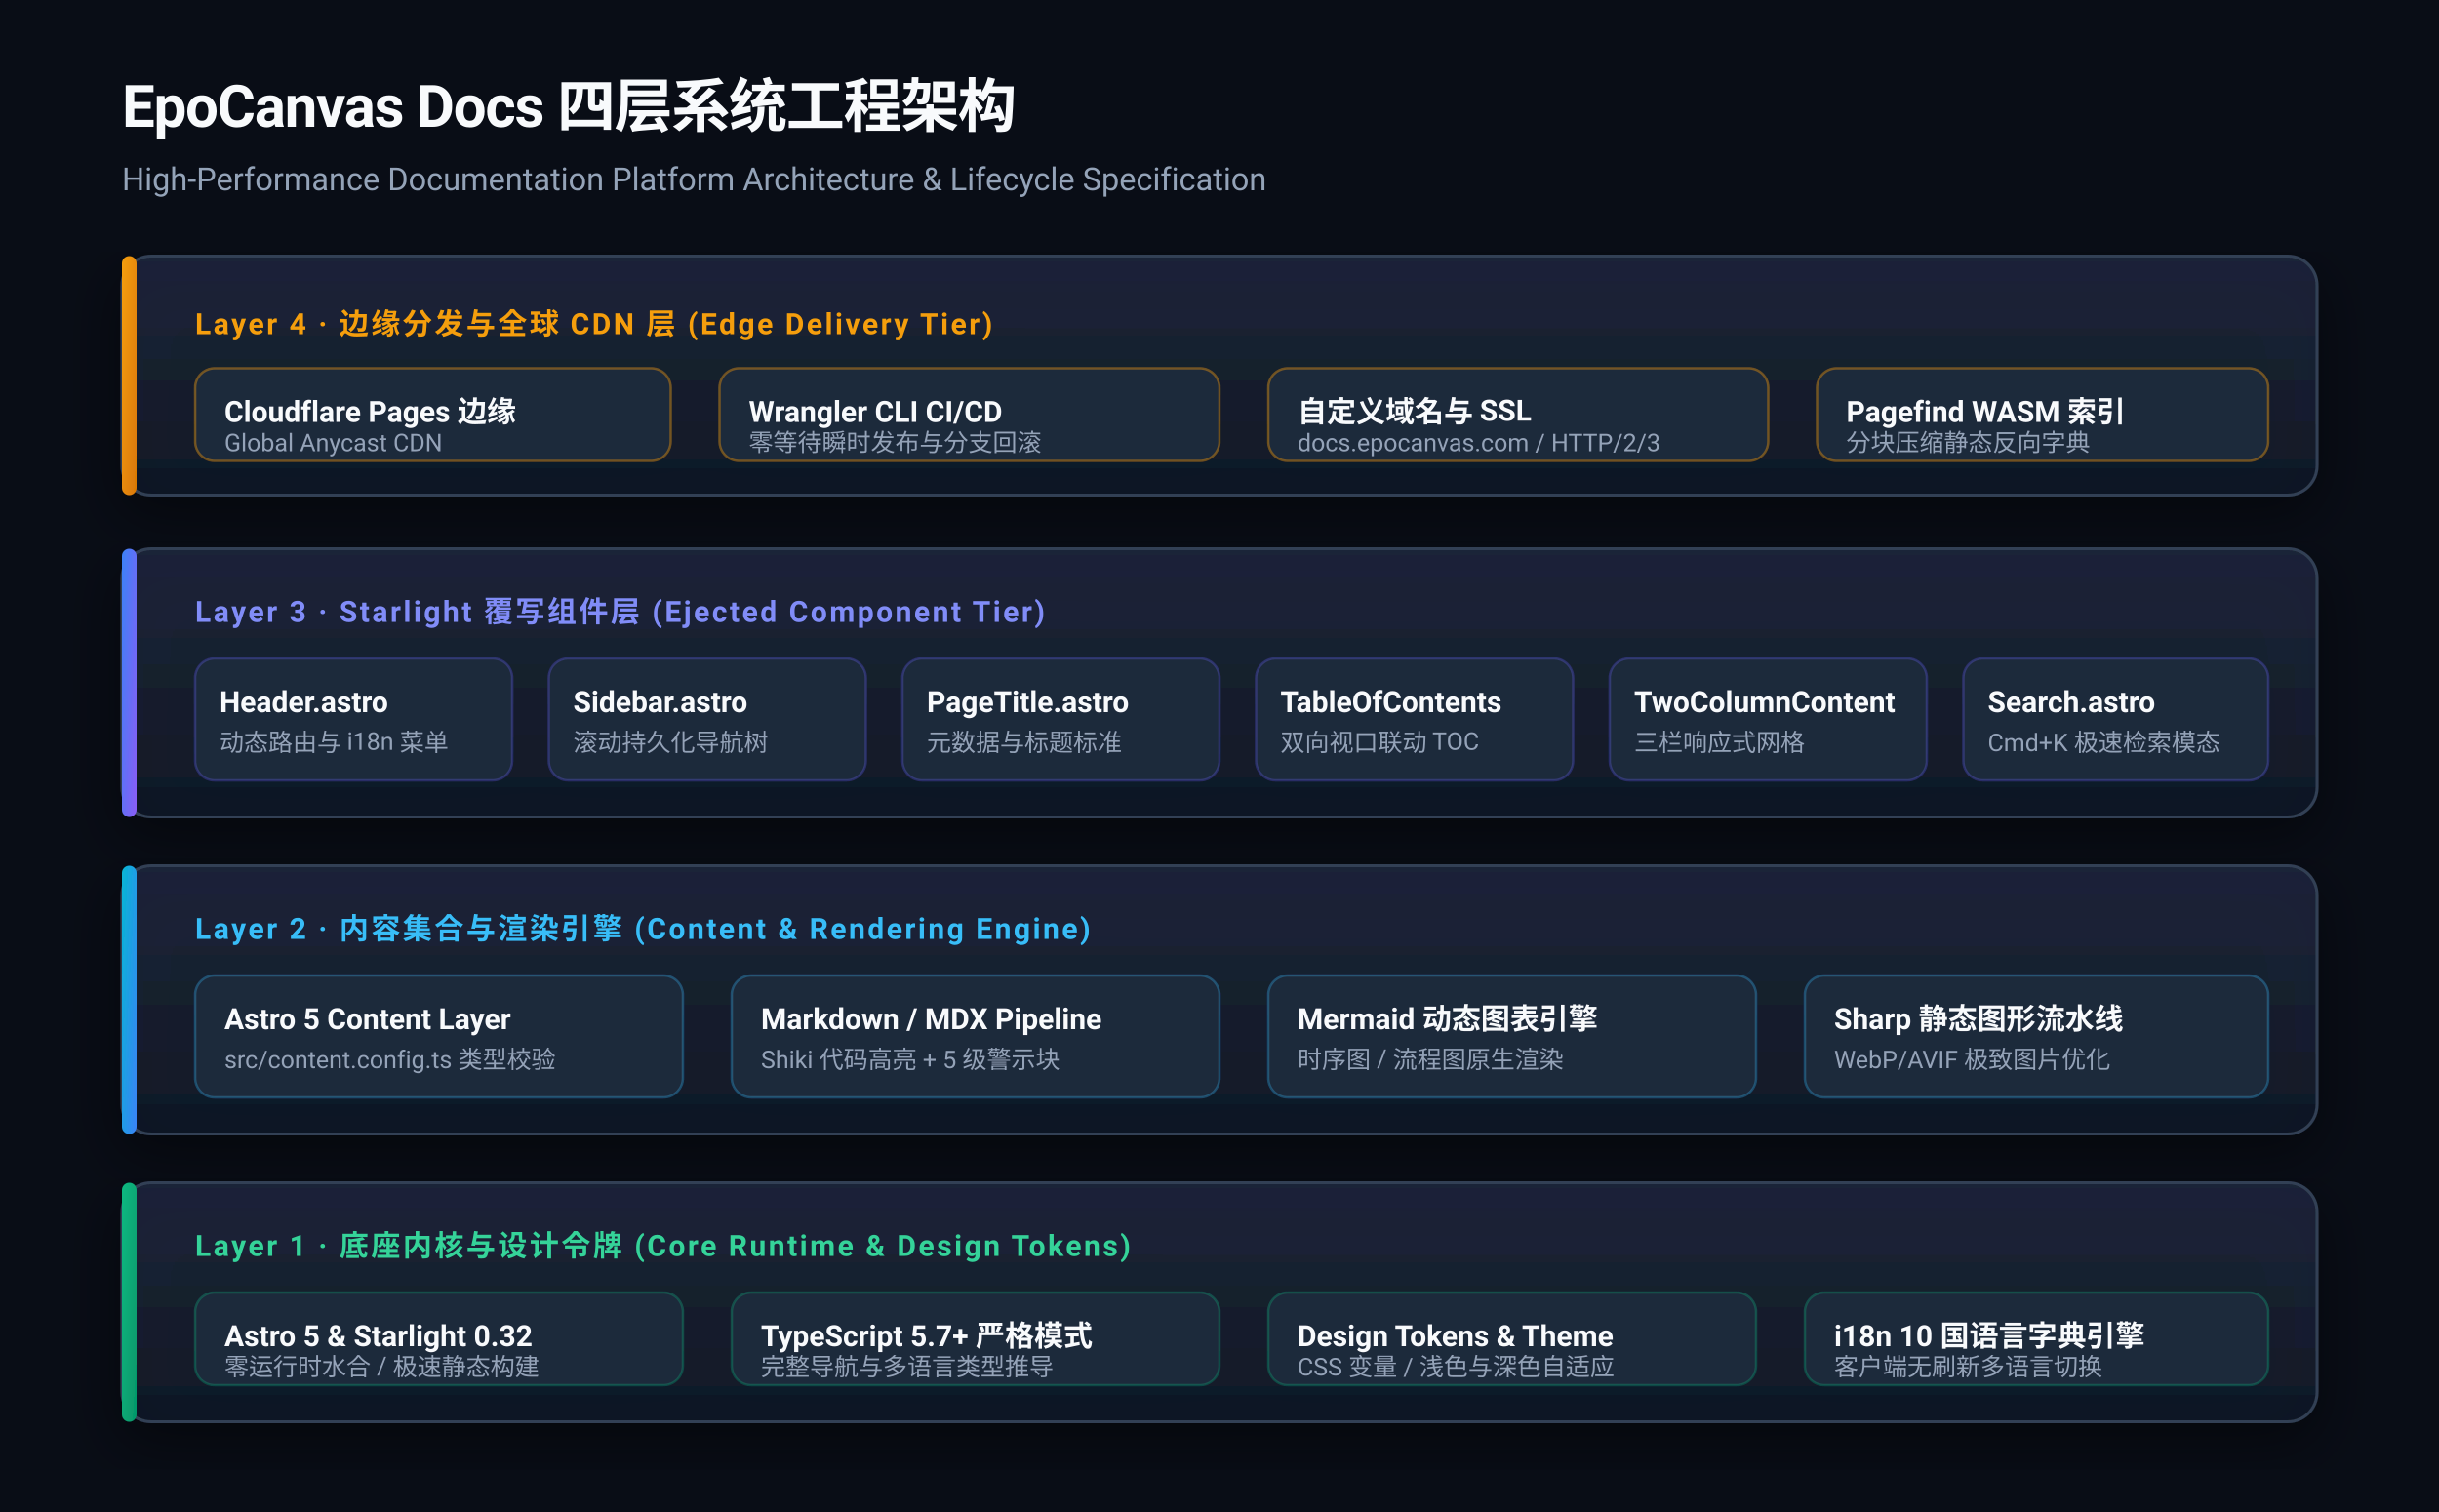
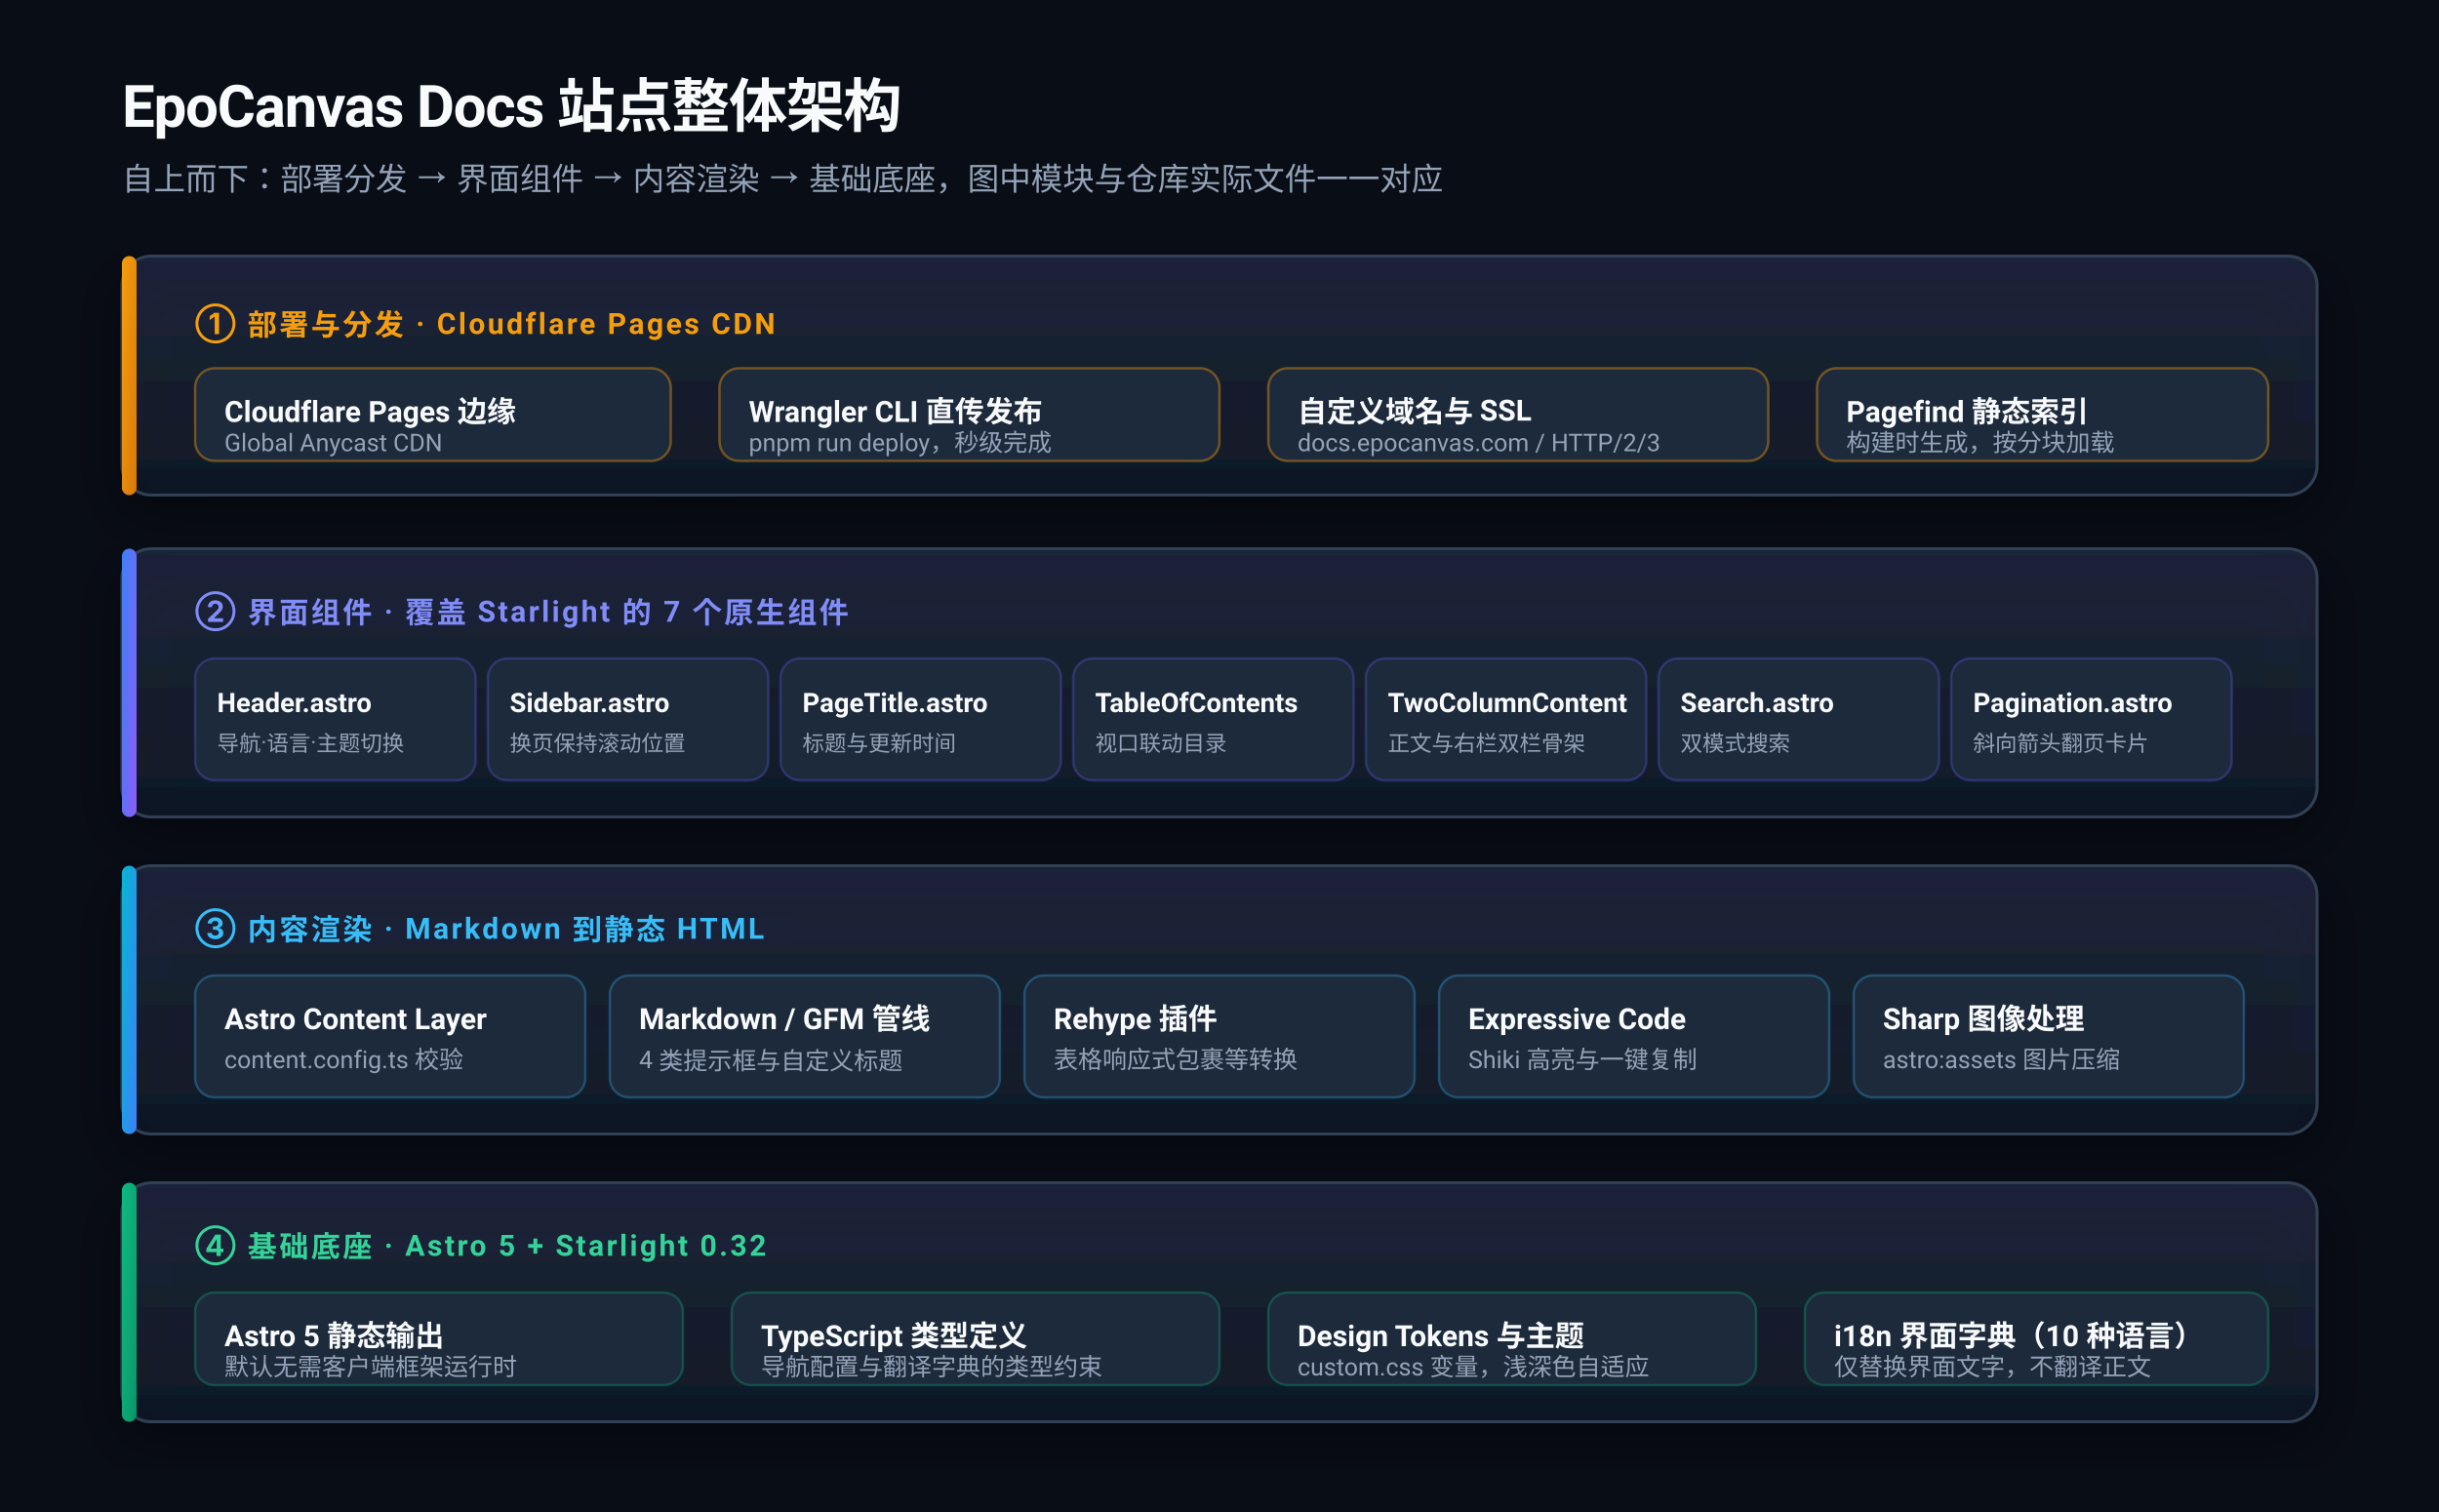
<svg xmlns="http://www.w3.org/2000/svg" viewBox="0 0 1000 620" width="100%" height="100%" style="background:#0b0f19; font-family:-apple-system,BlinkMacSystemFont,'Segoe UI',Roboto,Helvetica,Arial,sans-serif;">
  <defs>
    <linearGradient id="grad-accent" x1="0%" y1="0%" x2="100%" y2="100%">
      <stop offset="0%" stop-color="#3b82f6" />
      <stop offset="100%" stop-color="#8b5cf6" />
    </linearGradient>
    <linearGradient id="grad-teal" x1="0%" y1="0%" x2="100%" y2="100%">
      <stop offset="0%" stop-color="#06b6d4" />
      <stop offset="100%" stop-color="#3b82f6" />
    </linearGradient>
    <linearGradient id="grad-emerald" x1="0%" y1="0%" x2="100%" y2="100%">
      <stop offset="0%" stop-color="#10b981" />
      <stop offset="100%" stop-color="#059669" />
    </linearGradient>
    <linearGradient id="grad-amber" x1="0%" y1="0%" x2="100%" y2="100%">
      <stop offset="0%" stop-color="#f59e0b" />
      <stop offset="100%" stop-color="#d97706" />
    </linearGradient>
    <linearGradient id="card-bg" x1="0%" y1="0%" x2="0%" y2="100%">
      <stop offset="0%" stop-color="#1e293b" stop-opacity="0.9" />
      <stop offset="100%" stop-color="#0f172a" stop-opacity="0.9" />
    </linearGradient>
    <filter id="drop-shadow" x="-10%" y="-10%" width="130%" height="130%">
      <feDropShadow dx="0" dy="8" stdDeviation="12" flood-color="#000000" flood-opacity="0.5" />
    </filter>
  </defs>
  <rect x="0" y="0" width="1000" height="620" fill="#090d16" />
-   <text x="50" y="52" fill="#f8fafc" font-size="24" font-weight="700" letter-spacing="-0.5">EpoCanvas Docs 四层系统工程架构</text>
-   <text x="50" y="78" fill="#94a3b8" font-size="13">High-Performance Documentation Platform Architecture &amp; Lifecycle Specification</text>
+   <text x="50" y="52" fill="#f8fafc" font-size="24" font-weight="700" letter-spacing="-0.5">EpoCanvas Docs 站点整体架构</text>
+   <text x="50" y="78" fill="#94a3b8" font-size="13">自上而下：部署分发 → 界面组件 → 内容渲染 → 基础底座，图中模块与仓库实际文件一一对应</text>
  <g transform="translate(50, 105)" filter="url(#drop-shadow)">
    <rect width="900" height="98" rx="12" fill="url(#card-bg)" stroke="#334155" stroke-width="1.2" />
    <rect x="0" y="0" width="6" height="98" rx="3" fill="url(#grad-amber)" />
-     <text x="30" y="32" fill="#f59e0b" font-size="12" font-weight="700" text-transform="uppercase" letter-spacing="1">Layer 4 · 边缘分发与全球 CDN 层 (Edge Delivery Tier)</text>
+     <text x="30" y="32" fill="#f59e0b" font-size="12" font-weight="700" text-transform="uppercase" letter-spacing="1">① 部署与分发 · Cloudflare Pages CDN</text>
    <rect x="30" y="46" width="195" height="38" rx="8" fill="#1e293b" stroke="#f59e0b" stroke-opacity="0.4" stroke-width="1" />
    <text x="42" y="68" fill="#f8fafc" font-size="12" font-weight="600">Cloudflare Pages 边缘</text>
    <text x="42" y="80" fill="#94a3b8" font-size="10">Global Anycast CDN</text>
    <rect x="245" y="46" width="205" height="38" rx="8" fill="#1e293b" stroke="#f59e0b" stroke-opacity="0.4" stroke-width="1" />
-     <text x="257" y="68" fill="#f8fafc" font-size="12" font-weight="600">Wrangler CLI CI/CD</text>
-     <text x="257" y="80" fill="#94a3b8" font-size="10">零等待瞬时发布与分支回滚</text>
+     <text x="257" y="68" fill="#f8fafc" font-size="12" font-weight="600">Wrangler CLI 直传发布</text>
+     <text x="257" y="80" fill="#94a3b8" font-size="10">pnpm run deploy，秒级完成</text>
    <rect x="470" y="46" width="205" height="38" rx="8" fill="#1e293b" stroke="#f59e0b" stroke-opacity="0.4" stroke-width="1" />
    <text x="482" y="68" fill="#f8fafc" font-size="12" font-weight="600">自定义域名与 SSL</text>
    <text x="482" y="80" fill="#94a3b8" font-size="10">docs.epocanvas.com / HTTP/2/3</text>
    <rect x="695" y="46" width="185" height="38" rx="8" fill="#1e293b" stroke="#f59e0b" stroke-opacity="0.4" stroke-width="1" />
-     <text x="707" y="68" fill="#f8fafc" font-size="12" font-weight="600">Pagefind WASM 索引</text>
-     <text x="707" y="80" fill="#94a3b8" font-size="10">分块压缩静态反向字典</text>
+     <text x="707" y="68" fill="#f8fafc" font-size="12" font-weight="600">Pagefind 静态索引</text>
+     <text x="707" y="80" fill="#94a3b8" font-size="10">构建时生成，按分块加载</text>
  </g>
  <g transform="translate(50, 225)" filter="url(#drop-shadow)">
    <rect width="900" height="110" rx="12" fill="url(#card-bg)" stroke="#334155" stroke-width="1.2" />
    <rect x="0" y="0" width="6" height="110" rx="3" fill="url(#grad-accent)" />
-     <text x="30" y="30" fill="#818cf8" font-size="12" font-weight="700" text-transform="uppercase" letter-spacing="1">Layer 3 · Starlight 覆写组件层 (Ejected Component Tier)</text>
-     <rect x="30" y="45" width="130" height="50" rx="8" fill="#1e293b" stroke="#6366f1" stroke-opacity="0.3" stroke-width="1" />
-     <text x="40" y="67" fill="#f8fafc" font-size="12" font-weight="600">Header.astro</text>
-     <text x="40" y="83" fill="#94a3b8" font-size="10">动态路由与 i18n 菜单</text>
-     <rect x="175" y="45" width="130" height="50" rx="8" fill="#1e293b" stroke="#6366f1" stroke-opacity="0.3" stroke-width="1" />
-     <text x="185" y="67" fill="#f8fafc" font-size="12" font-weight="600">Sidebar.astro</text>
-     <text x="185" y="83" fill="#94a3b8" font-size="10">滚动持久化导航树</text>
-     <rect x="320" y="45" width="130" height="50" rx="8" fill="#1e293b" stroke="#6366f1" stroke-opacity="0.3" stroke-width="1" />
-     <text x="330" y="67" fill="#f8fafc" font-size="12" font-weight="600">PageTitle.astro</text>
-     <text x="330" y="83" fill="#94a3b8" font-size="10">元数据与标题标准</text>
-     <rect x="465" y="45" width="130" height="50" rx="8" fill="#1e293b" stroke="#6366f1" stroke-opacity="0.3" stroke-width="1" />
-     <text x="475" y="67" fill="#f8fafc" font-size="12" font-weight="600">TableOfContents</text>
-     <text x="475" y="83" fill="#94a3b8" font-size="10">双向视口联动 TOC</text>
-     <rect x="610" y="45" width="130" height="50" rx="8" fill="#1e293b" stroke="#6366f1" stroke-opacity="0.3" stroke-width="1" />
-     <text x="620" y="67" fill="#f8fafc" font-size="12" font-weight="600">TwoColumnContent</text>
-     <text x="620" y="83" fill="#94a3b8" font-size="10">三栏响应式网格</text>
-     <rect x="755" y="45" width="125" height="50" rx="8" fill="#1e293b" stroke="#6366f1" stroke-opacity="0.3" stroke-width="1" />
-     <text x="765" y="67" fill="#f8fafc" font-size="12" font-weight="600">Search.astro</text>
-     <text x="765" y="83" fill="#94a3b8" font-size="10">Cmd+K 极速检索模态</text>
+     <text x="30" y="30" fill="#818cf8" font-size="12" font-weight="700" text-transform="uppercase" letter-spacing="1">② 界面组件 · 覆盖 Starlight 的 7 个原生组件</text>
+     <rect x="30" y="45" width="115" height="50" rx="8" fill="#1e293b" stroke="#6366f1" stroke-opacity="0.3" stroke-width="1" />
+     <text x="39" y="67" fill="#f8fafc" font-size="11" font-weight="600">Header.astro</text>
+     <text x="39" y="83" fill="#94a3b8" font-size="9">导航·语言·主题切换</text>
+     <rect x="150" y="45" width="115" height="50" rx="8" fill="#1e293b" stroke="#6366f1" stroke-opacity="0.3" stroke-width="1" />
+     <text x="159" y="67" fill="#f8fafc" font-size="11" font-weight="600">Sidebar.astro</text>
+     <text x="159" y="83" fill="#94a3b8" font-size="9">换页保持滚动位置</text>
+     <rect x="270" y="45" width="115" height="50" rx="8" fill="#1e293b" stroke="#6366f1" stroke-opacity="0.3" stroke-width="1" />
+     <text x="279" y="67" fill="#f8fafc" font-size="11" font-weight="600">PageTitle.astro</text>
+     <text x="279" y="83" fill="#94a3b8" font-size="9">标题与更新时间</text>
+     <rect x="390" y="45" width="115" height="50" rx="8" fill="#1e293b" stroke="#6366f1" stroke-opacity="0.3" stroke-width="1" />
+     <text x="399" y="67" fill="#f8fafc" font-size="11" font-weight="600">TableOfContents</text>
+     <text x="399" y="83" fill="#94a3b8" font-size="9">视口联动目录</text>
+     <rect x="510" y="45" width="115" height="50" rx="8" fill="#1e293b" stroke="#6366f1" stroke-opacity="0.3" stroke-width="1" />
+     <text x="519" y="67" fill="#f8fafc" font-size="11" font-weight="600">TwoColumnContent</text>
+     <text x="519" y="83" fill="#94a3b8" font-size="9">正文与右栏双栏骨架</text>
+     <rect x="630" y="45" width="115" height="50" rx="8" fill="#1e293b" stroke="#6366f1" stroke-opacity="0.3" stroke-width="1" />
+     <text x="639" y="67" fill="#f8fafc" font-size="11" font-weight="600">Search.astro</text>
+     <text x="639" y="83" fill="#94a3b8" font-size="9">双模式搜索</text>
+     <rect x="750" y="45" width="115" height="50" rx="8" fill="#1e293b" stroke="#6366f1" stroke-opacity="0.3" stroke-width="1" />
+     <text x="759" y="67" fill="#f8fafc" font-size="11" font-weight="600">Pagination.astro</text>
+     <text x="759" y="83" fill="#94a3b8" font-size="9">斜向箭头翻页卡片</text>
  </g>
  <g transform="translate(50, 355)" filter="url(#drop-shadow)">
    <rect width="900" height="110" rx="12" fill="url(#card-bg)" stroke="#334155" stroke-width="1.2" />
    <rect x="0" y="0" width="6" height="110" rx="3" fill="url(#grad-teal)" />
-     <text x="30" y="30" fill="#38bdf8" font-size="12" font-weight="700" text-transform="uppercase" letter-spacing="1">Layer 2 · 内容集合与渲染引擎 (Content &amp; Rendering Engine)</text>
-     <rect x="30" y="45" width="200" height="50" rx="8" fill="#1e293b" stroke="#38bdf8" stroke-opacity="0.3" stroke-width="1" />
-     <text x="42" y="67" fill="#f8fafc" font-size="12" font-weight="600">Astro 5 Content Layer</text>
-     <text x="42" y="83" fill="#94a3b8" font-size="10">src/content.config.ts 类型校验</text>
-     <rect x="250" y="45" width="200" height="50" rx="8" fill="#1e293b" stroke="#38bdf8" stroke-opacity="0.3" stroke-width="1" />
-     <text x="262" y="67" fill="#f8fafc" font-size="12" font-weight="600">Markdown / MDX Pipeline</text>
-     <text x="262" y="83" fill="#94a3b8" font-size="10">Shiki 代码高亮 + 5 级警示块</text>
-     <rect x="470" y="45" width="200" height="50" rx="8" fill="#1e293b" stroke="#38bdf8" stroke-opacity="0.3" stroke-width="1" />
-     <text x="482" y="67" fill="#f8fafc" font-size="12" font-weight="600">Mermaid 动态图表引擎</text>
-     <text x="482" y="83" fill="#94a3b8" font-size="10">时序图 / 流程图原生渲染</text>
-     <rect x="690" y="45" width="190" height="50" rx="8" fill="#1e293b" stroke="#38bdf8" stroke-opacity="0.3" stroke-width="1" />
-     <text x="702" y="67" fill="#f8fafc" font-size="12" font-weight="600">Sharp 静态图形流水线</text>
-     <text x="702" y="83" fill="#94a3b8" font-size="10">WebP/AVIF 极致图片优化</text>
+     <text x="30" y="30" fill="#38bdf8" font-size="12" font-weight="700" text-transform="uppercase" letter-spacing="1">③ 内容渲染 · Markdown 到静态 HTML</text>
+     <rect x="30" y="45" width="160" height="50" rx="8" fill="#1e293b" stroke="#38bdf8" stroke-opacity="0.3" stroke-width="1" />
+     <text x="42" y="67" fill="#f8fafc" font-size="12" font-weight="600">Astro Content Layer</text>
+     <text x="42" y="83" fill="#94a3b8" font-size="10">content.config.ts 校验</text>
+     <rect x="200" y="45" width="160" height="50" rx="8" fill="#1e293b" stroke="#38bdf8" stroke-opacity="0.3" stroke-width="1" />
+     <text x="212" y="67" fill="#f8fafc" font-size="12" font-weight="600">Markdown / GFM 管线</text>
+     <text x="212" y="83" fill="#94a3b8" font-size="10">4 类提示框与自定义标题</text>
+     <rect x="370" y="45" width="160" height="50" rx="8" fill="#1e293b" stroke="#38bdf8" stroke-opacity="0.3" stroke-width="1" />
+     <text x="382" y="67" fill="#f8fafc" font-size="12" font-weight="600">Rehype 插件</text>
+     <text x="382" y="83" fill="#94a3b8" font-size="10">表格响应式包裹等转换</text>
+     <rect x="540" y="45" width="160" height="50" rx="8" fill="#1e293b" stroke="#38bdf8" stroke-opacity="0.3" stroke-width="1" />
+     <text x="552" y="67" fill="#f8fafc" font-size="12" font-weight="600">Expressive Code</text>
+     <text x="552" y="83" fill="#94a3b8" font-size="10">Shiki 高亮与一键复制</text>
+     <rect x="710" y="45" width="160" height="50" rx="8" fill="#1e293b" stroke="#38bdf8" stroke-opacity="0.3" stroke-width="1" />
+     <text x="722" y="67" fill="#f8fafc" font-size="12" font-weight="600">Sharp 图像处理</text>
+     <text x="722" y="83" fill="#94a3b8" font-size="10">astro:assets 图片压缩</text>
  </g>
  <g transform="translate(50, 485)" filter="url(#drop-shadow)">
    <rect width="900" height="98" rx="12" fill="url(#card-bg)" stroke="#334155" stroke-width="1.2" />
    <rect x="0" y="0" width="6" height="98" rx="3" fill="url(#grad-emerald)" />
-     <text x="30" y="30" fill="#34d399" font-size="12" font-weight="700" text-transform="uppercase" letter-spacing="1">Layer 1 · 底座内核与设计令牌 (Core Runtime &amp; Design Tokens)</text>
+     <text x="30" y="30" fill="#34d399" font-size="12" font-weight="700" text-transform="uppercase" letter-spacing="1">④ 基础底座 · Astro 5 + Starlight 0.32</text>
    <rect x="30" y="45" width="200" height="38" rx="8" fill="#1e293b" stroke="#10b981" stroke-opacity="0.3" stroke-width="1" />
-     <text x="42" y="67" fill="#f8fafc" font-size="12" font-weight="600">Astro 5 &amp; Starlight 0.32</text>
-     <text x="42" y="79" fill="#94a3b8" font-size="10">零运行时水合 / 极速静态构建</text>
+     <text x="42" y="67" fill="#f8fafc" font-size="12" font-weight="600">Astro 5 静态输出</text>
+     <text x="42" y="79" fill="#94a3b8" font-size="10">默认无需客户端框架运行时</text>
    <rect x="250" y="45" width="200" height="38" rx="8" fill="#1e293b" stroke="#10b981" stroke-opacity="0.3" stroke-width="1" />
-     <text x="262" y="67" fill="#f8fafc" font-size="12" font-weight="600">TypeScript 5.7+ 严格模式</text>
-     <text x="262" y="79" fill="#94a3b8" font-size="10">完整导航与多语言类型推导</text>
+     <text x="262" y="67" fill="#f8fafc" font-size="12" font-weight="600">TypeScript 类型定义</text>
+     <text x="262" y="79" fill="#94a3b8" font-size="10">导航配置与翻译字典的类型约束</text>
    <rect x="470" y="45" width="200" height="38" rx="8" fill="#1e293b" stroke="#10b981" stroke-opacity="0.3" stroke-width="1" />
-     <text x="482" y="67" fill="#f8fafc" font-size="12" font-weight="600">Design Tokens &amp; Theme</text>
-     <text x="482" y="79" fill="#94a3b8" font-size="10">CSS 变量 / 浅色与深色自适应</text>
+     <text x="482" y="67" fill="#f8fafc" font-size="12" font-weight="600">Design Tokens 与主题</text>
+     <text x="482" y="79" fill="#94a3b8" font-size="10">custom.css 变量，浅深色自适应</text>
    <rect x="690" y="45" width="190" height="38" rx="8" fill="#1e293b" stroke="#10b981" stroke-opacity="0.3" stroke-width="1" />
-     <text x="702" y="67" fill="#f8fafc" font-size="12" font-weight="600">i18n 10 国语言字典引擎</text>
-     <text x="702" y="79" fill="#94a3b8" font-size="10">客户端无刷新多语言切换</text>
+     <text x="702" y="67" fill="#f8fafc" font-size="12" font-weight="600">i18n 界面字典（10 种语言）</text>
+     <text x="702" y="79" fill="#94a3b8" font-size="10">仅替换界面文字，不翻译正文</text>
  </g>
</svg>
